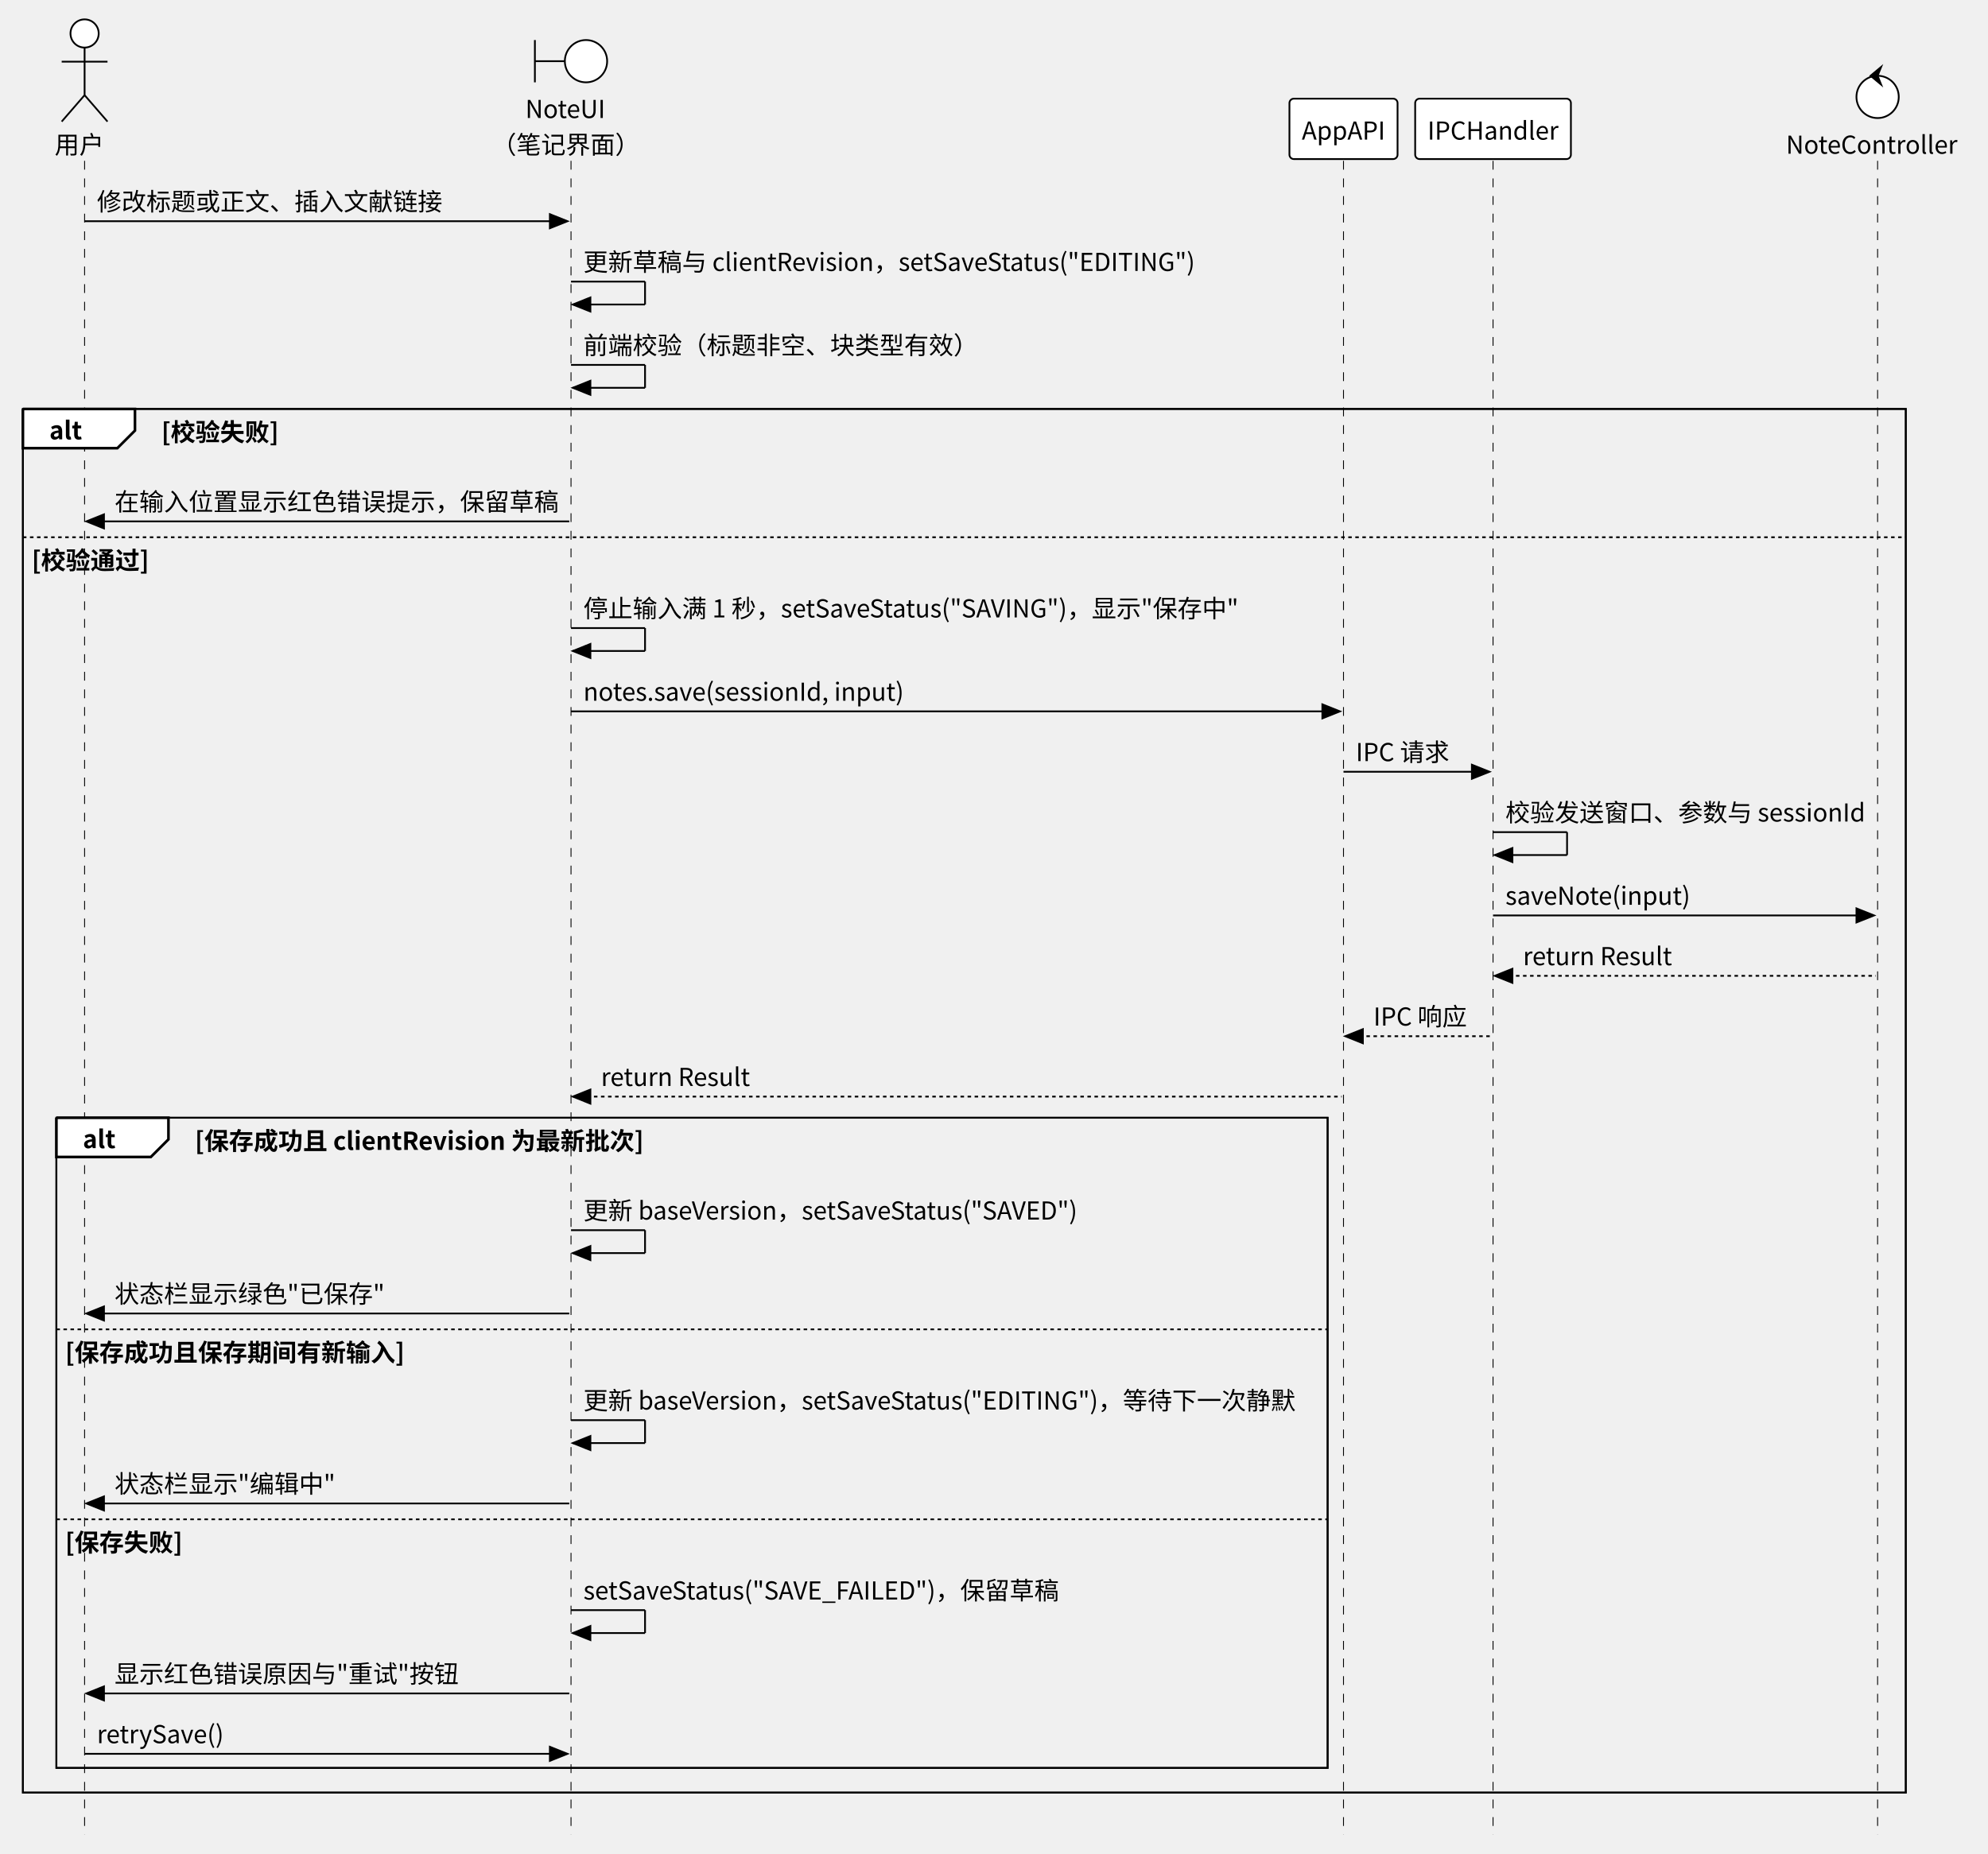
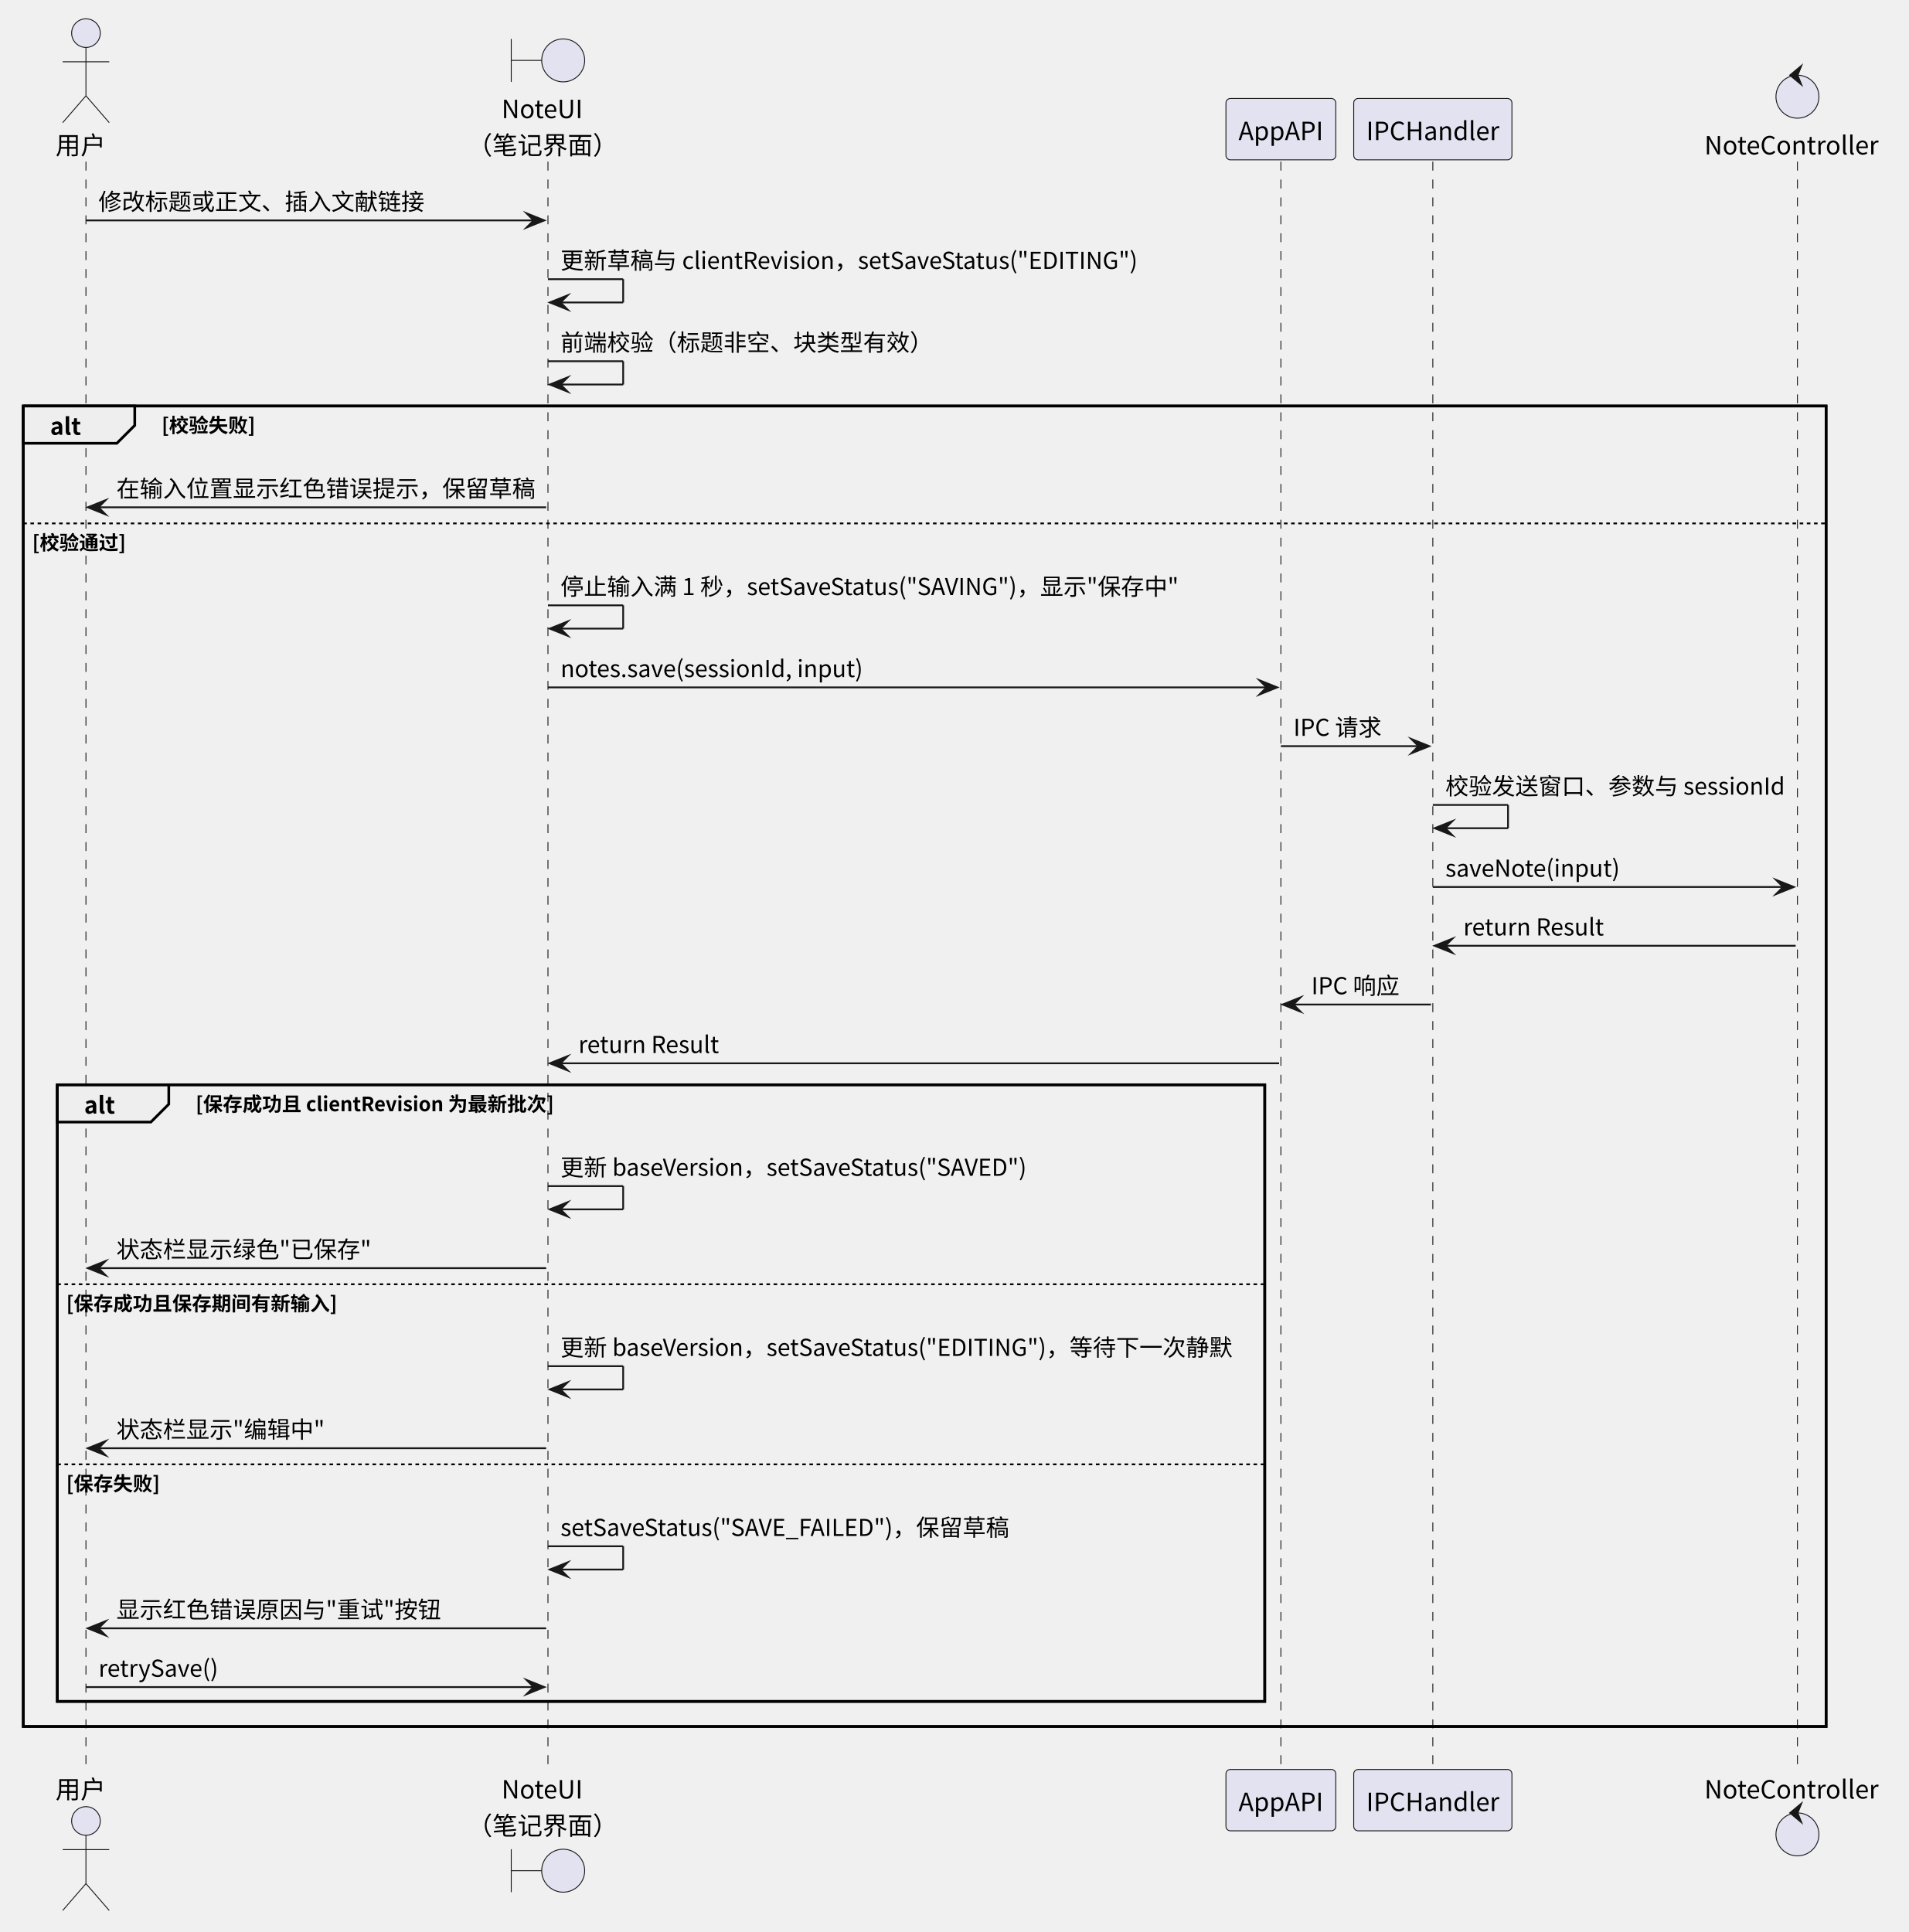
- <svg xmlns="http://www.w3.org/2000/svg" version="1.1" data-diagram-type="SEQUENCE" style="width:1128px;height:1052px;background:#FFFFFF;" width="1128px" height="1052px" viewBox="0 0 1128 1052" zoomAndPan="magnify" preserveAspectRatio="none" contentStyleType="text/css">
+ <svg xmlns="http://www.w3.org/2000/svg" version="1.1" data-diagram-type="SEQUENCE" style="width:1066px;height:1079px;background:#FFFFFF;" width="1066px" height="1079px" viewBox="0 0 1066 1079" zoomAndPan="magnify" preserveAspectRatio="none" contentStyleType="text/css">
  <defs />
  <g font-family="sans-serif" lengthAdjust="spacing">
-     <rect x="13" y="232.088" width="1068.359" height="785.254" fill="none" style="stroke:#000;stroke-width:1;" />
-     <rect x="32" y="634.351" width="721.305" height="368.991" fill="none" style="stroke:#000;stroke-width:1;" />
+     <rect x="13" y="226.744" width="1006.755" height="737.472" fill="none" style="stroke:#000;stroke-width:1.5;" />
+     <rect x="32" y="605.84" width="674.286" height="344.376" fill="none" style="stroke:#000;stroke-width:1.5;" />
    <g class="participant-lifeline" data-qualified-name=".." data-entity-uid="part1" id="part1-lifeline" data-source-line="2">
      <g>
-         <rect x="44.5" y="91.272" width="8" height="950.07" fill="#000" fill-opacity="0" />
-         <line x1="48" y1="91.272" x2="48" y2="1041.342" style="stroke:#000;stroke-width:0.5;stroke-dasharray:5,5;" />
+         <rect x="44.5" y="90.272" width="8" height="897.944" fill="#000" fill-opacity="0" />
+         <line x1="48" y1="90.272" x2="48" y2="988.216" style="stroke:#181818;stroke-width:0.5;stroke-dasharray:5,5;" />
      </g>
    </g>
    <g class="participant-lifeline" data-qualified-name="NoteUI" data-entity-uid="part2" id="part2-lifeline" data-source-line="3">
      <g>
-         <rect x="320.499" y="91.272" width="8" height="950.07" fill="#000" fill-opacity="0" />
-         <line x1="323.999" y1="91.272" x2="323.999" y2="1041.342" style="stroke:#000;stroke-width:0.5;stroke-dasharray:5,5;" />
+         <rect x="302.5" y="90.272" width="8" height="897.944" fill="#000" fill-opacity="0" />
+         <line x1="306" y1="90.272" x2="306" y2="988.216" style="stroke:#181818;stroke-width:0.5;stroke-dasharray:5,5;" />
      </g>
    </g>
    <g class="participant-lifeline" data-qualified-name="AppAPI" data-entity-uid="part3" id="part3-lifeline" data-source-line="4">
      <g>
-         <rect x="758.805" y="91.272" width="8" height="950.07" fill="#000" fill-opacity="0" />
-         <line x1="762.305" y1="91.272" x2="762.305" y2="1041.342" style="stroke:#000;stroke-width:0.5;stroke-dasharray:5,5;" />
+         <rect x="711.786" y="90.272" width="8" height="897.944" fill="#000" fill-opacity="0" />
+         <line x1="715.286" y1="90.272" x2="715.286" y2="988.216" style="stroke:#181818;stroke-width:0.5;stroke-dasharray:5,5;" />
      </g>
    </g>
    <g class="participant-lifeline" data-qualified-name="IPCHandler" data-entity-uid="part4" id="part4-lifeline" data-source-line="5">
      <g>
-         <rect x="843.656" y="91.272" width="8" height="950.07" fill="#000" fill-opacity="0" />
-         <line x1="847.156" y1="91.272" x2="847.156" y2="1041.342" style="stroke:#000;stroke-width:0.5;stroke-dasharray:5,5;" />
+         <rect x="796.637" y="90.272" width="8" height="897.944" fill="#000" fill-opacity="0" />
+         <line x1="800.137" y1="90.272" x2="800.137" y2="988.216" style="stroke:#181818;stroke-width:0.5;stroke-dasharray:5,5;" />
      </g>
    </g>
    <g class="participant-lifeline" data-qualified-name="NoteController" data-entity-uid="part5" id="part5-lifeline" data-source-line="6">
      <g>
-         <rect x="1061.859" y="91.272" width="8" height="950.07" fill="#000" fill-opacity="0" />
-         <line x1="1065.359" y1="91.272" x2="1065.359" y2="1041.342" style="stroke:#000;stroke-width:0.5;stroke-dasharray:5,5;" />
+         <rect x="1000.255" y="90.272" width="8" height="897.944" fill="#000" fill-opacity="0" />
+         <line x1="1003.755" y1="90.272" x2="1003.755" y2="988.216" style="stroke:#181818;stroke-width:0.5;stroke-dasharray:5,5;" />
      </g>
    </g>
    <g class="participant participant-head" data-qualified-name=".." data-entity-uid="part1" id="part1-head" data-source-line="2">
-       <text x="31" y="87.24" fill="#000" font-size="14" textLength="28" font-family="Noto Sans CJK SC">用户</text>
-       <ellipse cx="48" cy="19" rx="8" ry="8" fill="#FFF" style="stroke:#000;stroke-width:1;" />
-       <path d="M48,27 L48,54 M35,35 L61,35 M48,54 L35,69 M48,54 L61,69" style="stroke:#000;stroke-width:1;" fill="none" />
+       <text x="31" y="86.24" fill="#000" font-size="14" textLength="28" font-family="Noto Sans CJK SC">用户</text>
+       <ellipse cx="48" cy="18.5" rx="8" ry="8" fill="#E2E2F0" style="stroke:#181818;stroke-width:0.5;" />
+       <path d="M48,26.5 L48,53.5 M35,34.5 L61,34.5 M48,53.5 L35,68.5 M48,53.5 L61,68.5" style="stroke:#181818;stroke-width:0.5;" fill="none" />
    </g>
    <g class="participant participant-head" data-qualified-name="NoteUI" data-entity-uid="part2" id="part2-head" data-source-line="3">
-       <text x="298.081" y="66.968" fill="#000" font-size="14" textLength="45.836" font-family="Noto Sans CJK SC">NoteUI</text>
-       <text x="278.999" y="87.24" fill="#000" font-size="14" textLength="84" font-family="Noto Sans CJK SC">（笔记界面）</text>
-       <path d="M303.499,22.728 L303.499,46.728 M303.499,34.728 L320.499,34.728" style="stroke:#000;stroke-width:1;" fill="none" />
-       <ellipse cx="332.499" cy="34.728" rx="12" ry="12" fill="#FFF" style="stroke:#000;stroke-width:1;" />
+       <text x="280.082" y="65.968" fill="#000" font-size="14" textLength="45.836" font-family="Noto Sans CJK SC">NoteUI</text>
+       <text x="261" y="86.24" fill="#000" font-size="14" textLength="84" font-family="Noto Sans CJK SC">（笔记界面）</text>
+       <path d="M285.5,21.728 L285.5,45.728 M285.5,33.728 L302.5,33.728" style="stroke:#181818;stroke-width:0.5;" fill="none" />
+       <ellipse cx="314.5" cy="33.728" rx="12" ry="12" fill="#E2E2F0" style="stroke:#181818;stroke-width:0.5;" />
    </g>
    <g class="participant participant-head" data-qualified-name="AppAPI" data-entity-uid="part3" id="part3-head" data-source-line="4">
-       <rect x="731.631" y="56" width="61.348" height="34.272" fill="#FFF" style="stroke:#000;stroke-width:1;" rx="2.5" ry="2.5" />
-       <text x="738.631" y="79.24" fill="#000" font-size="14" textLength="47.348" font-family="Noto Sans CJK SC">AppAPI</text>
+       <rect x="684.613" y="55" width="61.348" height="34.272" fill="#E2E2F0" style="stroke:#181818;stroke-width:0.5;" rx="2.5" ry="2.5" />
+       <text x="691.613" y="78.24" fill="#000" font-size="14" textLength="47.348" font-family="Noto Sans CJK SC">AppAPI</text>
    </g>
    <g class="participant participant-head" data-qualified-name="IPCHandler" data-entity-uid="part4" id="part4-head" data-source-line="5">
-       <rect x="802.979" y="56" width="88.354" height="34.272" fill="#FFF" style="stroke:#000;stroke-width:1;" rx="2.5" ry="2.5" />
-       <text x="809.979" y="79.24" fill="#000" font-size="14" textLength="74.354" font-family="Noto Sans CJK SC">IPCHandler</text>
+       <rect x="755.96" y="55" width="88.354" height="34.272" fill="#E2E2F0" style="stroke:#181818;stroke-width:0.5;" rx="2.5" ry="2.5" />
+       <text x="762.96" y="78.24" fill="#000" font-size="14" textLength="74.354" font-family="Noto Sans CJK SC">IPCHandler</text>
    </g>
    <g class="participant participant-head" data-qualified-name="NoteController" data-entity-uid="part5" id="part5-head" data-source-line="6">
-       <text x="1013.394" y="87.24" fill="#000" font-size="14" textLength="97.93" font-family="Noto Sans CJK SC">NoteController</text>
-       <ellipse cx="1065.359" cy="55" rx="12" ry="12" fill="#FFF" style="stroke:#000;stroke-width:1;" />
-       <polygon points="1061.359,43,1067.359,38,1065.359,43,1067.359,48,1061.359,43" fill="#000" style="stroke:#000;stroke-width:1;stroke-linejoin:miter;stroke-miterlimit:10;" />
+       <text x="951.791" y="86.24" fill="#000" font-size="14" textLength="97.93" font-family="Noto Sans CJK SC">NoteController</text>
+       <ellipse cx="1003.755" cy="54" rx="12" ry="12" fill="#E2E2F0" style="stroke:#181818;stroke-width:0.5;" />
+       <polygon points="999.755,42,1005.755,37,1003.755,42,1005.755,47,999.755,42" fill="#181818" style="stroke:#181818;stroke-width:1;stroke-linejoin:miter;stroke-miterlimit:10;" />
+     </g>
+     <g class="participant participant-tail" data-qualified-name=".." data-entity-uid="part1" id="part1-tail" data-source-line="2">
+       <text x="31" y="1004.456" fill="#000" font-size="14" textLength="28" font-family="Noto Sans CJK SC">用户</text>
+       <ellipse cx="48" cy="1016.988" rx="8" ry="8" fill="#E2E2F0" style="stroke:#181818;stroke-width:0.5;" />
+       <path d="M48,1024.988 L48,1051.988 M35,1032.988 L61,1032.988 M48,1051.988 L35,1066.988 M48,1051.988 L61,1066.988" style="stroke:#181818;stroke-width:0.5;" fill="none" />
+     </g>
+     <g class="participant participant-tail" data-qualified-name="NoteUI" data-entity-uid="part2" id="part2-tail" data-source-line="3">
+       <text x="280.082" y="1004.456" fill="#000" font-size="14" textLength="45.836" font-family="Noto Sans CJK SC">NoteUI</text>
+       <text x="261" y="1024.728" fill="#000" font-size="14" textLength="84" font-family="Noto Sans CJK SC">（笔记界面）</text>
+       <path d="M285.5,1032.759 L285.5,1056.759 M285.5,1044.759 L302.5,1044.759" style="stroke:#181818;stroke-width:0.5;" fill="none" />
+       <ellipse cx="314.5" cy="1044.759" rx="12" ry="12" fill="#E2E2F0" style="stroke:#181818;stroke-width:0.5;" />
+     </g>
+     <g class="participant participant-tail" data-qualified-name="AppAPI" data-entity-uid="part3" id="part3-tail" data-source-line="4">
+       <rect x="684.613" y="988.216" width="61.348" height="34.272" fill="#E2E2F0" style="stroke:#181818;stroke-width:0.5;" rx="2.5" ry="2.5" />
+       <text x="691.613" y="1011.456" fill="#000" font-size="14" textLength="47.348" font-family="Noto Sans CJK SC">AppAPI</text>
+     </g>
+     <g class="participant participant-tail" data-qualified-name="IPCHandler" data-entity-uid="part4" id="part4-tail" data-source-line="5">
+       <rect x="755.96" y="988.216" width="88.354" height="34.272" fill="#E2E2F0" style="stroke:#181818;stroke-width:0.5;" rx="2.5" ry="2.5" />
+       <text x="762.96" y="1011.456" fill="#000" font-size="14" textLength="74.354" font-family="Noto Sans CJK SC">IPCHandler</text>
+     </g>
+     <g class="participant participant-tail" data-qualified-name="NoteController" data-entity-uid="part5" id="part5-tail" data-source-line="6">
+       <text x="951.791" y="1004.456" fill="#000" font-size="14" textLength="97.93" font-family="Noto Sans CJK SC">NoteController</text>
+       <ellipse cx="1003.755" cy="1024.488" rx="12" ry="12" fill="#E2E2F0" style="stroke:#181818;stroke-width:0.5;" />
+       <polygon points="999.755,1012.488,1005.755,1007.488,1003.755,1012.488,1005.755,1017.488,999.755,1012.488" fill="#181818" style="stroke:#181818;stroke-width:1;stroke-linejoin:miter;stroke-miterlimit:10;" />
    </g>
    <g class="message" data-entity-1="part1" data-entity-2="part2" id="msg1" data-source-line="8">
-       <polygon points="311.999,121.544,321.999,125.544,311.999,129.544" fill="#000" style="stroke:#000;stroke-width:1;stroke-linejoin:miter;stroke-miterlimit:10;" />
-       <line x1="48" y1="125.544" x2="317.999" y2="125.544" style="stroke:#000;stroke-width:1;" />
-       <text x="55" y="119.512" fill="#000" font-size="14" textLength="195.999" font-family="Noto Sans CJK SC">修改标题或正文、插入文献链接</text>
+       <polygon points="294,119.096,304,123.096,294,127.096,298,123.096" fill="#181818" style="stroke:#181818;stroke-width:1;stroke-linejoin:miter;stroke-miterlimit:10;" />
+       <line x1="48" y1="123.096" x2="300" y2="123.096" style="stroke:#181818;stroke-width:1;" />
+       <text x="55" y="117.352" fill="#000" font-size="13" textLength="182" font-family="Noto Sans CJK SC">修改标题或正文、插入文献链接</text>
    </g>
    <g class="message" data-entity-1="part2" data-entity-2="part2" id="msg2" data-source-line="9">
-       <line x1="323.999" y1="159.816" x2="365.999" y2="159.816" style="stroke:#000;stroke-width:1;" />
-       <line x1="365.999" y1="159.816" x2="365.999" y2="172.816" style="stroke:#000;stroke-width:1;" />
-       <line x1="324.999" y1="172.816" x2="365.999" y2="172.816" style="stroke:#000;stroke-width:1;" />
-       <polygon points="334.999,168.816,324.999,172.816,334.999,176.816" fill="#000" style="stroke:#000;stroke-width:1;stroke-linejoin:miter;stroke-miterlimit:10;" />
-       <text x="330.999" y="153.784" fill="#000" font-size="14" textLength="348.557" font-family="Noto Sans CJK SC">更新草稿与 clientRevision，setSaveStatus("EDITING")</text>
+       <line x1="306" y1="155.92" x2="348" y2="155.92" style="stroke:#181818;stroke-width:1;" />
+       <line x1="348" y1="155.92" x2="348" y2="168.92" style="stroke:#181818;stroke-width:1;" />
+       <line x1="307" y1="168.92" x2="348" y2="168.92" style="stroke:#181818;stroke-width:1;" />
+       <polygon points="317,164.92,307,168.92,317,172.92,313,168.92" fill="#181818" style="stroke:#181818;stroke-width:1;stroke-linejoin:miter;stroke-miterlimit:10;" />
+       <text x="313" y="150.176" fill="#000" font-size="13" textLength="323.661" font-family="Noto Sans CJK SC">更新草稿与 clientRevision，setSaveStatus("EDITING")</text>
    </g>
    <g class="message" data-entity-1="part2" data-entity-2="part2" id="msg3" data-source-line="10">
-       <line x1="323.999" y1="207.088" x2="365.999" y2="207.088" style="stroke:#000;stroke-width:1;" />
-       <line x1="365.999" y1="207.088" x2="365.999" y2="220.088" style="stroke:#000;stroke-width:1;" />
-       <line x1="324.999" y1="220.088" x2="365.999" y2="220.088" style="stroke:#000;stroke-width:1;" />
-       <polygon points="334.999,216.088,324.999,220.088,334.999,224.088" fill="#000" style="stroke:#000;stroke-width:1;stroke-linejoin:miter;stroke-miterlimit:10;" />
-       <text x="330.999" y="201.056" fill="#000" font-size="14" textLength="223.999" font-family="Noto Sans CJK SC">前端校验（标题非空、块类型有效）</text>
-     </g>
-     <path d="M13,232.088 L76.578,232.088 L76.578,244.36 L66.578,254.36 L13,254.36 L13,232.088" style="stroke:#000;stroke-width:1.5;" fill="#FFF" />
-     <rect x="13" y="232.088" width="1068.359" height="785.254" fill="none" style="stroke:#000;stroke-width:1;" />
-     <text x="28" y="249.328" fill="#000" font-size="14" textLength="18.578" font-weight="700" font-family="Noto Sans CJK SC">alt</text>
-     <text x="91.578" y="250.328" fill="#000" font-size="14" textLength="66.584" font-weight="700" font-family="Noto Sans CJK SC">[校验失败]</text>
+       <line x1="306" y1="201.744" x2="348" y2="201.744" style="stroke:#181818;stroke-width:1;" />
+       <line x1="348" y1="201.744" x2="348" y2="214.744" style="stroke:#181818;stroke-width:1;" />
+       <line x1="307" y1="214.744" x2="348" y2="214.744" style="stroke:#181818;stroke-width:1;" />
+       <polygon points="317,210.744,307,214.744,317,218.744,313,214.744" fill="#181818" style="stroke:#181818;stroke-width:1;stroke-linejoin:miter;stroke-miterlimit:10;" />
+       <text x="313" y="196" fill="#000" font-size="13" textLength="208" font-family="Noto Sans CJK SC">前端校验（标题非空、块类型有效）</text>
+     </g>
+     <path d="M13,226.744 L75.251,226.744 L75.251,237.568 L65.251,247.568 L13,247.568 L13,226.744" style="stroke:#000;stroke-width:1.5;" fill="#EEE" />
+     <rect x="13" y="226.744" width="1006.755" height="737.472" fill="none" style="stroke:#000;stroke-width:1.5;" />
+     <text x="28" y="242.824" fill="#000" font-size="13" textLength="17.251" font-weight="700" font-family="Noto Sans CJK SC">alt</text>
+     <text x="90.251" y="241.504" fill="#000" font-size="11" textLength="52.316" font-weight="700" font-family="Noto Sans CJK SC">[校验失败]</text>
    <g class="message" data-entity-1="part2" data-entity-2="part1" id="msg4" data-source-line="12">
-       <polygon points="59,291.903,49,295.903,59,299.903" fill="#000" style="stroke:#000;stroke-width:1;stroke-linejoin:miter;stroke-miterlimit:10;" />
-       <line x1="53" y1="295.903" x2="322.999" y2="295.903" style="stroke:#000;stroke-width:1;" />
-       <text x="65" y="289.871" fill="#000" font-size="14" textLength="251.999" font-family="Noto Sans CJK SC">在输入位置显示红色错误提示，保留草稿</text>
-     </g>
-     <line x1="13" y1="304.903" x2="1081.359" y2="304.903" style="stroke:#000;stroke-width:1;stroke-dasharray:2,2;" />
-     <text x="18" y="323.143" fill="#000" font-size="14" textLength="66.584" font-weight="700" font-family="Noto Sans CJK SC">[校验通过]</text>
+       <polygon points="59,279.32,49,283.32,59,287.32,55,283.32" fill="#181818" style="stroke:#181818;stroke-width:1;stroke-linejoin:miter;stroke-miterlimit:10;" />
+       <line x1="53" y1="283.32" x2="305" y2="283.32" style="stroke:#181818;stroke-width:1;" />
+       <text x="65" y="277.576" fill="#000" font-size="13" textLength="234" font-family="Noto Sans CJK SC">在输入位置显示红色错误提示，保留草稿</text>
+     </g>
+     <line x1="13" y1="292.32" x2="1019.755" y2="292.32" style="stroke:#000;stroke-width:1;stroke-dasharray:2,2;" />
+     <text x="18" y="307.08" fill="#000" font-size="11" textLength="52.316" font-weight="700" font-family="Noto Sans CJK SC">[校验通过]</text>
    <g class="message" data-entity-1="part2" data-entity-2="part2" id="msg5" data-source-line="14">
-       <line x1="323.999" y1="356.447" x2="365.999" y2="356.447" style="stroke:#000;stroke-width:1;" />
-       <line x1="365.999" y1="356.447" x2="365.999" y2="369.447" style="stroke:#000;stroke-width:1;" />
-       <line x1="324.999" y1="369.447" x2="365.999" y2="369.447" style="stroke:#000;stroke-width:1;" />
-       <polygon points="334.999,365.447,324.999,369.447,334.999,373.447" fill="#000" style="stroke:#000;stroke-width:1;stroke-linejoin:miter;stroke-miterlimit:10;" />
-       <text x="330.999" y="350.415" fill="#000" font-size="14" textLength="373.518" font-family="Noto Sans CJK SC">停止输入满 1 秒，setSaveStatus("SAVING")，显示"保存中"</text>
+       <line x1="306" y1="338.072" x2="348" y2="338.072" style="stroke:#181818;stroke-width:1;" />
+       <line x1="348" y1="338.072" x2="348" y2="351.072" style="stroke:#181818;stroke-width:1;" />
+       <line x1="307" y1="351.072" x2="348" y2="351.072" style="stroke:#181818;stroke-width:1;" />
+       <polygon points="317,347.072,307,351.072,317,355.072,313,351.072" fill="#181818" style="stroke:#181818;stroke-width:1;stroke-linejoin:miter;stroke-miterlimit:10;" />
+       <text x="313" y="332.328" fill="#000" font-size="13" textLength="346.84" font-family="Noto Sans CJK SC">停止输入满 1 秒，setSaveStatus("SAVING")，显示"保存中"</text>
    </g>
    <g class="message" data-entity-1="part2" data-entity-2="part3" id="msg6" data-source-line="15">
-       <polygon points="750.305,399.719,760.305,403.719,750.305,407.719" fill="#000" style="stroke:#000;stroke-width:1;stroke-linejoin:miter;stroke-miterlimit:10;" />
-       <line x1="323.999" y1="403.719" x2="756.305" y2="403.719" style="stroke:#000;stroke-width:1;" />
-       <text x="330.999" y="397.687" fill="#000" font-size="14" textLength="182.391" font-family="Noto Sans CJK SC">notes.save(sessionId, input)</text>
+       <polygon points="703.286,379.896,713.286,383.896,703.286,387.896,707.286,383.896" fill="#181818" style="stroke:#181818;stroke-width:1;stroke-linejoin:miter;stroke-miterlimit:10;" />
+       <line x1="306" y1="383.896" x2="709.286" y2="383.896" style="stroke:#181818;stroke-width:1;" />
+       <text x="313" y="378.152" fill="#000" font-size="13" textLength="169.364" font-family="Noto Sans CJK SC">notes.save(sessionId, input)</text>
    </g>
    <g class="message" data-entity-1="part3" data-entity-2="part4" id="msg7" data-source-line="16">
-       <polygon points="835.156,433.991,845.156,437.991,835.156,441.991" fill="#000" style="stroke:#000;stroke-width:1;stroke-linejoin:miter;stroke-miterlimit:10;" />
-       <line x1="762.305" y1="437.991" x2="841.156" y2="437.991" style="stroke:#000;stroke-width:1;" />
-       <text x="769.305" y="431.959" fill="#000" font-size="14" textLength="53.032" font-family="Noto Sans CJK SC">IPC 请求</text>
+       <polygon points="788.137,412.72,798.137,416.72,788.137,420.72,792.137,416.72" fill="#181818" style="stroke:#181818;stroke-width:1;stroke-linejoin:miter;stroke-miterlimit:10;" />
+       <line x1="715.286" y1="416.72" x2="794.137" y2="416.72" style="stroke:#181818;stroke-width:1;" />
+       <text x="722.286" y="410.976" fill="#000" font-size="13" textLength="49.244" font-family="Noto Sans CJK SC">IPC 请求</text>
    </g>
    <g class="message" data-entity-1="part4" data-entity-2="part4" id="msg8" data-source-line="17">
-       <line x1="847.156" y1="472.263" x2="889.156" y2="472.263" style="stroke:#000;stroke-width:1;" />
-       <line x1="889.156" y1="472.263" x2="889.156" y2="485.263" style="stroke:#000;stroke-width:1;" />
-       <line x1="848.156" y1="485.263" x2="889.156" y2="485.263" style="stroke:#000;stroke-width:1;" />
-       <polygon points="858.156,481.263,848.156,485.263,858.156,489.263" fill="#000" style="stroke:#000;stroke-width:1;stroke-linejoin:miter;stroke-miterlimit:10;" />
-       <text x="854.156" y="466.231" fill="#000" font-size="14" textLength="204.203" font-family="Noto Sans CJK SC">校验发送窗口、参数与 sessionId</text>
+       <line x1="800.137" y1="449.544" x2="842.137" y2="449.544" style="stroke:#181818;stroke-width:1;" />
+       <line x1="842.137" y1="449.544" x2="842.137" y2="462.544" style="stroke:#181818;stroke-width:1;" />
+       <line x1="801.137" y1="462.544" x2="842.137" y2="462.544" style="stroke:#181818;stroke-width:1;" />
+       <polygon points="811.137,458.544,801.137,462.544,811.137,466.544,807.137,462.544" fill="#181818" style="stroke:#181818;stroke-width:1;stroke-linejoin:miter;stroke-miterlimit:10;" />
+       <text x="807.137" y="443.8" fill="#000" font-size="13" textLength="189.618" font-family="Noto Sans CJK SC">校验发送窗口、参数与 sessionId</text>
    </g>
    <g class="message" data-entity-1="part4" data-entity-2="part5" id="msg9" data-source-line="18">
-       <polygon points="1053.359,515.535,1063.359,519.535,1053.359,523.535" fill="#000" style="stroke:#000;stroke-width:1;stroke-linejoin:miter;stroke-miterlimit:10;" />
-       <line x1="847.156" y1="519.535" x2="1059.359" y2="519.535" style="stroke:#000;stroke-width:1;" />
-       <text x="854.156" y="513.503" fill="#000" font-size="14" textLength="105.434" font-family="Noto Sans CJK SC">saveNote(input)</text>
+       <polygon points="991.755,491.368,1001.755,495.368,991.755,499.368,995.755,495.368" fill="#181818" style="stroke:#181818;stroke-width:1;stroke-linejoin:miter;stroke-miterlimit:10;" />
+       <line x1="800.137" y1="495.368" x2="997.755" y2="495.368" style="stroke:#181818;stroke-width:1;" />
+       <text x="807.137" y="489.624" fill="#000" font-size="13" textLength="97.903" font-family="Noto Sans CJK SC">saveNote(input)</text>
    </g>
    <g class="message" data-entity-1="part5" data-entity-2="part4" id="msg10" data-source-line="19">
-       <polygon points="858.156,549.807,848.156,553.807,858.156,557.807" fill="#000" style="stroke:#000;stroke-width:1;stroke-linejoin:miter;stroke-miterlimit:10;" />
-       <line x1="852.156" y1="553.807" x2="1064.359" y2="553.807" style="stroke:#000;stroke-width:1;stroke-dasharray:2,2;" />
-       <text x="864.156" y="547.775" fill="#000" font-size="14" textLength="85.022" font-family="Noto Sans CJK SC">return Result</text>
+       <polygon points="811.137,524.192,801.137,528.192,811.137,532.192,807.137,528.192" fill="#181818" style="stroke:#181818;stroke-width:1;stroke-linejoin:miter;stroke-miterlimit:10;" />
+       <line x1="805.137" y1="528.192" x2="1002.755" y2="528.192" style="stroke:#181818;stroke-width:1;" />
+       <text x="817.137" y="522.448" fill="#000" font-size="13" textLength="78.949" font-family="Noto Sans CJK SC">return Result</text>
    </g>
    <g class="message" data-entity-1="part4" data-entity-2="part3" id="msg11" data-source-line="20">
-       <polygon points="773.305,584.079,763.305,588.079,773.305,592.079" fill="#000" style="stroke:#000;stroke-width:1;stroke-linejoin:miter;stroke-miterlimit:10;" />
-       <line x1="767.305" y1="588.079" x2="846.156" y2="588.079" style="stroke:#000;stroke-width:1;stroke-dasharray:2,2;" />
-       <text x="779.305" y="582.047" fill="#000" font-size="14" textLength="53.032" font-family="Noto Sans CJK SC">IPC 响应</text>
+       <polygon points="726.286,557.016,716.286,561.016,726.286,565.016,722.286,561.016" fill="#181818" style="stroke:#181818;stroke-width:1;stroke-linejoin:miter;stroke-miterlimit:10;" />
+       <line x1="720.286" y1="561.016" x2="799.137" y2="561.016" style="stroke:#181818;stroke-width:1;" />
+       <text x="732.286" y="555.272" fill="#000" font-size="13" textLength="49.244" font-family="Noto Sans CJK SC">IPC 响应</text>
    </g>
    <g class="message" data-entity-1="part3" data-entity-2="part2" id="msg12" data-source-line="21">
-       <polygon points="334.999,618.351,324.999,622.351,334.999,626.351" fill="#000" style="stroke:#000;stroke-width:1;stroke-linejoin:miter;stroke-miterlimit:10;" />
-       <line x1="328.999" y1="622.351" x2="761.305" y2="622.351" style="stroke:#000;stroke-width:1;stroke-dasharray:2,2;" />
-       <text x="340.999" y="616.319" fill="#000" font-size="14" textLength="85.022" font-family="Noto Sans CJK SC">return Result</text>
-     </g>
-     <path d="M32,634.351 L95.578,634.351 L95.578,646.622 L85.578,656.622 L32,656.622 L32,634.351" style="stroke:#000;stroke-width:1.5;" fill="#FFF" />
-     <rect x="32" y="634.351" width="721.305" height="368.991" fill="none" style="stroke:#000;stroke-width:1;" />
-     <text x="47" y="651.591" fill="#000" font-size="14" textLength="18.578" font-weight="700" font-family="Noto Sans CJK SC">alt</text>
-     <text x="110.578" y="652.591" fill="#000" font-size="14" textLength="254.911" font-weight="700" font-family="Noto Sans CJK SC">[保存成功且 clientRevision 为最新批次]</text>
+       <polygon points="317,589.84,307,593.84,317,597.84,313,593.84" fill="#181818" style="stroke:#181818;stroke-width:1;stroke-linejoin:miter;stroke-miterlimit:10;" />
+       <line x1="311" y1="593.84" x2="714.286" y2="593.84" style="stroke:#181818;stroke-width:1;" />
+       <text x="323" y="588.096" fill="#000" font-size="13" textLength="78.949" font-family="Noto Sans CJK SC">return Result</text>
+     </g>
+     <path d="M32,605.84 L94.251,605.84 L94.251,616.664 L84.251,626.664 L32,626.664 L32,605.84" style="stroke:#000;stroke-width:1.5;" fill="#EEE" />
+     <rect x="32" y="605.84" width="674.286" height="344.376" fill="none" style="stroke:#000;stroke-width:1.5;" />
+     <text x="47" y="621.92" fill="#000" font-size="13" textLength="17.251" font-weight="700" font-family="Noto Sans CJK SC">alt</text>
+     <text x="109.251" y="620.6" fill="#000" font-size="11" textLength="200.287" font-weight="700" font-family="Noto Sans CJK SC">[保存成功且 clientRevision 为最新批次]</text>
    <g class="message" data-entity-1="part2" data-entity-2="part2" id="msg13" data-source-line="23">
-       <line x1="323.999" y1="698.166" x2="365.999" y2="698.166" style="stroke:#000;stroke-width:1;" />
-       <line x1="365.999" y1="698.166" x2="365.999" y2="711.166" style="stroke:#000;stroke-width:1;" />
-       <line x1="324.999" y1="711.166" x2="365.999" y2="711.166" style="stroke:#000;stroke-width:1;" />
-       <polygon points="334.999,707.166,324.999,711.166,334.999,715.166" fill="#000" style="stroke:#000;stroke-width:1;stroke-linejoin:miter;stroke-miterlimit:10;" />
-       <text x="330.999" y="692.134" fill="#000" font-size="14" textLength="282.855" font-family="Noto Sans CJK SC">更新 baseVersion，setSaveStatus("SAVED")</text>
+       <line x1="306" y1="662.416" x2="348" y2="662.416" style="stroke:#181818;stroke-width:1;" />
+       <line x1="348" y1="662.416" x2="348" y2="675.416" style="stroke:#181818;stroke-width:1;" />
+       <line x1="307" y1="675.416" x2="348" y2="675.416" style="stroke:#181818;stroke-width:1;" />
+       <polygon points="317,671.416,307,675.416,317,679.416,313,675.416" fill="#181818" style="stroke:#181818;stroke-width:1;stroke-linejoin:miter;stroke-miterlimit:10;" />
+       <text x="313" y="656.672" fill="#000" font-size="13" textLength="262.652" font-family="Noto Sans CJK SC">更新 baseVersion，setSaveStatus("SAVED")</text>
    </g>
    <g class="message" data-entity-1="part2" data-entity-2="part1" id="msg14" data-source-line="24">
-       <polygon points="59,741.438,49,745.438,59,749.438" fill="#000" style="stroke:#000;stroke-width:1;stroke-linejoin:miter;stroke-miterlimit:10;" />
-       <line x1="53" y1="745.438" x2="322.999" y2="745.438" style="stroke:#000;stroke-width:1;" />
-       <text x="65" y="739.406" fill="#000" font-size="14" textLength="153.271" font-family="Noto Sans CJK SC">状态栏显示绿色"已保存"</text>
-     </g>
-     <line x1="32" y1="754.438" x2="753.305" y2="754.438" style="stroke:#000;stroke-width:1;stroke-dasharray:2,2;" />
-     <text x="37" y="772.678" fill="#000" font-size="14" textLength="192.583" font-weight="700" font-family="Noto Sans CJK SC">[保存成功且保存期间有新输入]</text>
+       <polygon points="59,704.24,49,708.24,59,712.24,55,708.24" fill="#181818" style="stroke:#181818;stroke-width:1;stroke-linejoin:miter;stroke-miterlimit:10;" />
+       <line x1="53" y1="708.24" x2="305" y2="708.24" style="stroke:#181818;stroke-width:1;" />
+       <text x="65" y="702.496" fill="#000" font-size="13" textLength="142.324" font-family="Noto Sans CJK SC">状态栏显示绿色"已保存"</text>
+     </g>
+     <line x1="32" y1="717.24" x2="706.286" y2="717.24" style="stroke:#000;stroke-width:1;stroke-dasharray:2,2;" />
+     <text x="37" y="732" fill="#000" font-size="11" textLength="151.315" font-weight="700" font-family="Noto Sans CJK SC">[保存成功且保存期间有新输入]</text>
    <g class="message" data-entity-1="part2" data-entity-2="part2" id="msg15" data-source-line="26">
-       <line x1="323.999" y1="805.982" x2="365.999" y2="805.982" style="stroke:#000;stroke-width:1;" />
-       <line x1="365.999" y1="805.982" x2="365.999" y2="818.982" style="stroke:#000;stroke-width:1;" />
-       <line x1="324.999" y1="818.982" x2="365.999" y2="818.982" style="stroke:#000;stroke-width:1;" />
-       <polygon points="334.999,814.982,324.999,818.982,334.999,822.982" fill="#000" style="stroke:#000;stroke-width:1;stroke-linejoin:miter;stroke-miterlimit:10;" />
-       <text x="330.999" y="799.95" fill="#000" font-size="14" textLength="406.306" font-family="Noto Sans CJK SC">更新 baseVersion，setSaveStatus("EDITING")，等待下一次静默</text>
+       <line x1="306" y1="762.992" x2="348" y2="762.992" style="stroke:#181818;stroke-width:1;" />
+       <line x1="348" y1="762.992" x2="348" y2="775.992" style="stroke:#181818;stroke-width:1;" />
+       <line x1="307" y1="775.992" x2="348" y2="775.992" style="stroke:#181818;stroke-width:1;" />
+       <polygon points="317,771.992,307,775.992,317,779.992,313,775.992" fill="#181818" style="stroke:#181818;stroke-width:1;stroke-linejoin:miter;stroke-miterlimit:10;" />
+       <text x="313" y="757.248" fill="#000" font-size="13" textLength="377.286" font-family="Noto Sans CJK SC">更新 baseVersion，setSaveStatus("EDITING")，等待下一次静默</text>
    </g>
    <g class="message" data-entity-1="part2" data-entity-2="part1" id="msg16" data-source-line="27">
-       <polygon points="59,849.254,49,853.254,59,857.254" fill="#000" style="stroke:#000;stroke-width:1;stroke-linejoin:miter;stroke-miterlimit:10;" />
-       <line x1="53" y1="853.254" x2="322.999" y2="853.254" style="stroke:#000;stroke-width:1;" />
-       <text x="65" y="847.222" fill="#000" font-size="14" textLength="125.271" font-family="Noto Sans CJK SC">状态栏显示"编辑中"</text>
-     </g>
-     <line x1="32" y1="862.254" x2="753.305" y2="862.254" style="stroke:#000;stroke-width:1;stroke-dasharray:2,2;" />
-     <text x="37" y="880.494" fill="#000" font-size="14" textLength="66.584" font-weight="700" font-family="Noto Sans CJK SC">[保存失败]</text>
+       <polygon points="59,804.816,49,808.816,59,812.816,55,808.816" fill="#181818" style="stroke:#181818;stroke-width:1;stroke-linejoin:miter;stroke-miterlimit:10;" />
+       <line x1="53" y1="808.816" x2="305" y2="808.816" style="stroke:#181818;stroke-width:1;" />
+       <text x="65" y="803.072" fill="#000" font-size="13" textLength="116.324" font-family="Noto Sans CJK SC">状态栏显示"编辑中"</text>
+     </g>
+     <line x1="32" y1="817.816" x2="706.286" y2="817.816" style="stroke:#000;stroke-width:1;stroke-dasharray:2,2;" />
+     <text x="37" y="832.576" fill="#000" font-size="11" textLength="52.316" font-weight="700" font-family="Noto Sans CJK SC">[保存失败]</text>
    <g class="message" data-entity-1="part2" data-entity-2="part2" id="msg17" data-source-line="29">
-       <line x1="323.999" y1="913.798" x2="365.999" y2="913.798" style="stroke:#000;stroke-width:1;" />
-       <line x1="365.999" y1="913.798" x2="365.999" y2="926.798" style="stroke:#000;stroke-width:1;" />
-       <line x1="324.999" y1="926.798" x2="365.999" y2="926.798" style="stroke:#000;stroke-width:1;" />
-       <polygon points="334.999,922.798,324.999,926.798,334.999,930.798" fill="#000" style="stroke:#000;stroke-width:1;stroke-linejoin:miter;stroke-miterlimit:10;" />
-       <text x="330.999" y="907.766" fill="#000" font-size="14" textLength="272.229" font-family="Noto Sans CJK SC">setSaveStatus("SAVE_FAILED")，保留草稿</text>
+       <line x1="306" y1="863.568" x2="348" y2="863.568" style="stroke:#181818;stroke-width:1;" />
+       <line x1="348" y1="863.568" x2="348" y2="876.568" style="stroke:#181818;stroke-width:1;" />
+       <line x1="307" y1="876.568" x2="348" y2="876.568" style="stroke:#181818;stroke-width:1;" />
+       <polygon points="317,872.568,307,876.568,317,880.568,313,876.568" fill="#181818" style="stroke:#181818;stroke-width:1;stroke-linejoin:miter;stroke-miterlimit:10;" />
+       <text x="313" y="857.824" fill="#000" font-size="13" textLength="252.785" font-family="Noto Sans CJK SC">setSaveStatus("SAVE_FAILED")，保留草稿</text>
    </g>
    <g class="message" data-entity-1="part2" data-entity-2="part1" id="msg18" data-source-line="30">
-       <polygon points="59,957.07,49,961.07,59,965.07" fill="#000" style="stroke:#000;stroke-width:1;stroke-linejoin:miter;stroke-miterlimit:10;" />
-       <line x1="53" y1="961.07" x2="322.999" y2="961.07" style="stroke:#000;stroke-width:1;" />
-       <text x="65" y="955.038" fill="#000" font-size="14" textLength="195.271" font-family="Noto Sans CJK SC">显示红色错误原因与"重试"按钮</text>
+       <polygon points="59,905.392,49,909.392,59,913.392,55,909.392" fill="#181818" style="stroke:#181818;stroke-width:1;stroke-linejoin:miter;stroke-miterlimit:10;" />
+       <line x1="53" y1="909.392" x2="305" y2="909.392" style="stroke:#181818;stroke-width:1;" />
+       <text x="65" y="903.648" fill="#000" font-size="13" textLength="181.324" font-family="Noto Sans CJK SC">显示红色错误原因与"重试"按钮</text>
    </g>
    <g class="message" data-entity-1="part1" data-entity-2="part2" id="msg19" data-source-line="31">
-       <polygon points="311.999,991.342,321.999,995.342,311.999,999.342" fill="#000" style="stroke:#000;stroke-width:1;stroke-linejoin:miter;stroke-miterlimit:10;" />
-       <line x1="48" y1="995.342" x2="317.999" y2="995.342" style="stroke:#000;stroke-width:1;" />
-       <text x="55" y="989.31" fill="#000" font-size="14" textLength="71.932" font-family="Noto Sans CJK SC">retrySave()</text>
+       <polygon points="294,938.216,304,942.216,294,946.216,298,942.216" fill="#181818" style="stroke:#181818;stroke-width:1;stroke-linejoin:miter;stroke-miterlimit:10;" />
+       <line x1="48" y1="942.216" x2="300" y2="942.216" style="stroke:#181818;stroke-width:1;" />
+       <text x="55" y="936.472" fill="#000" font-size="13" textLength="66.794" font-family="Noto Sans CJK SC">retrySave()</text>
    </g>
  </g>
</svg>
